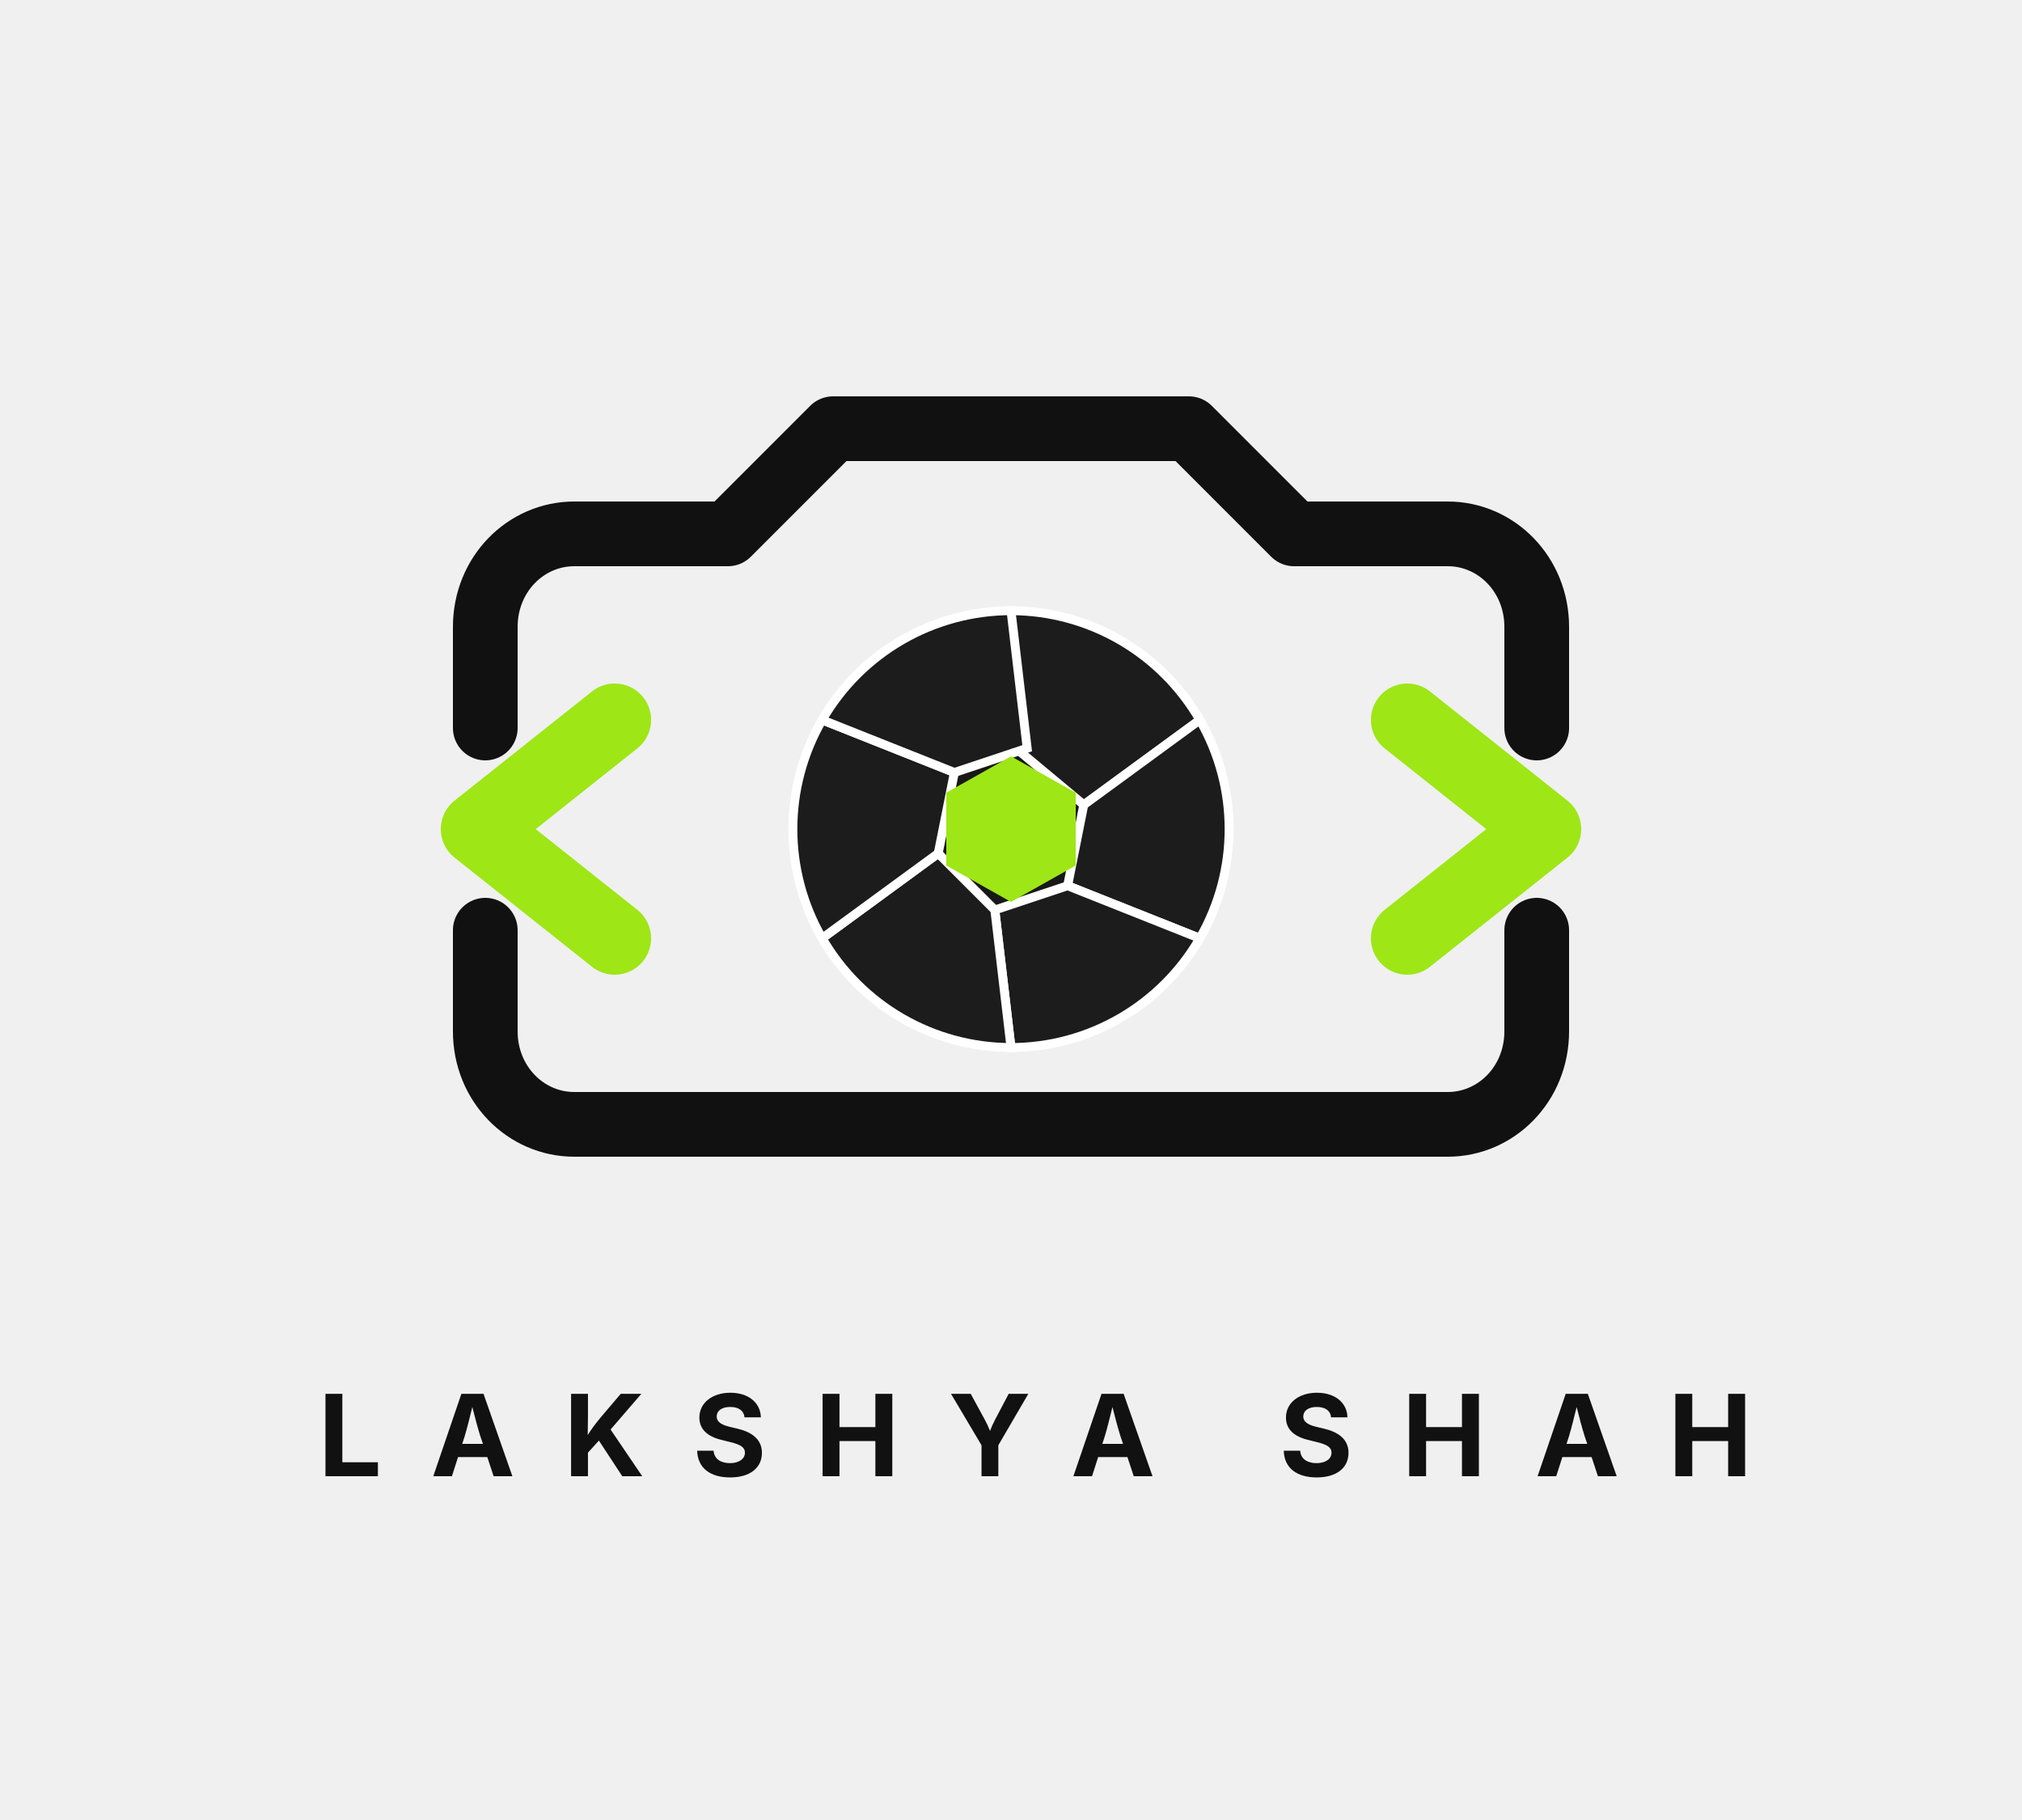
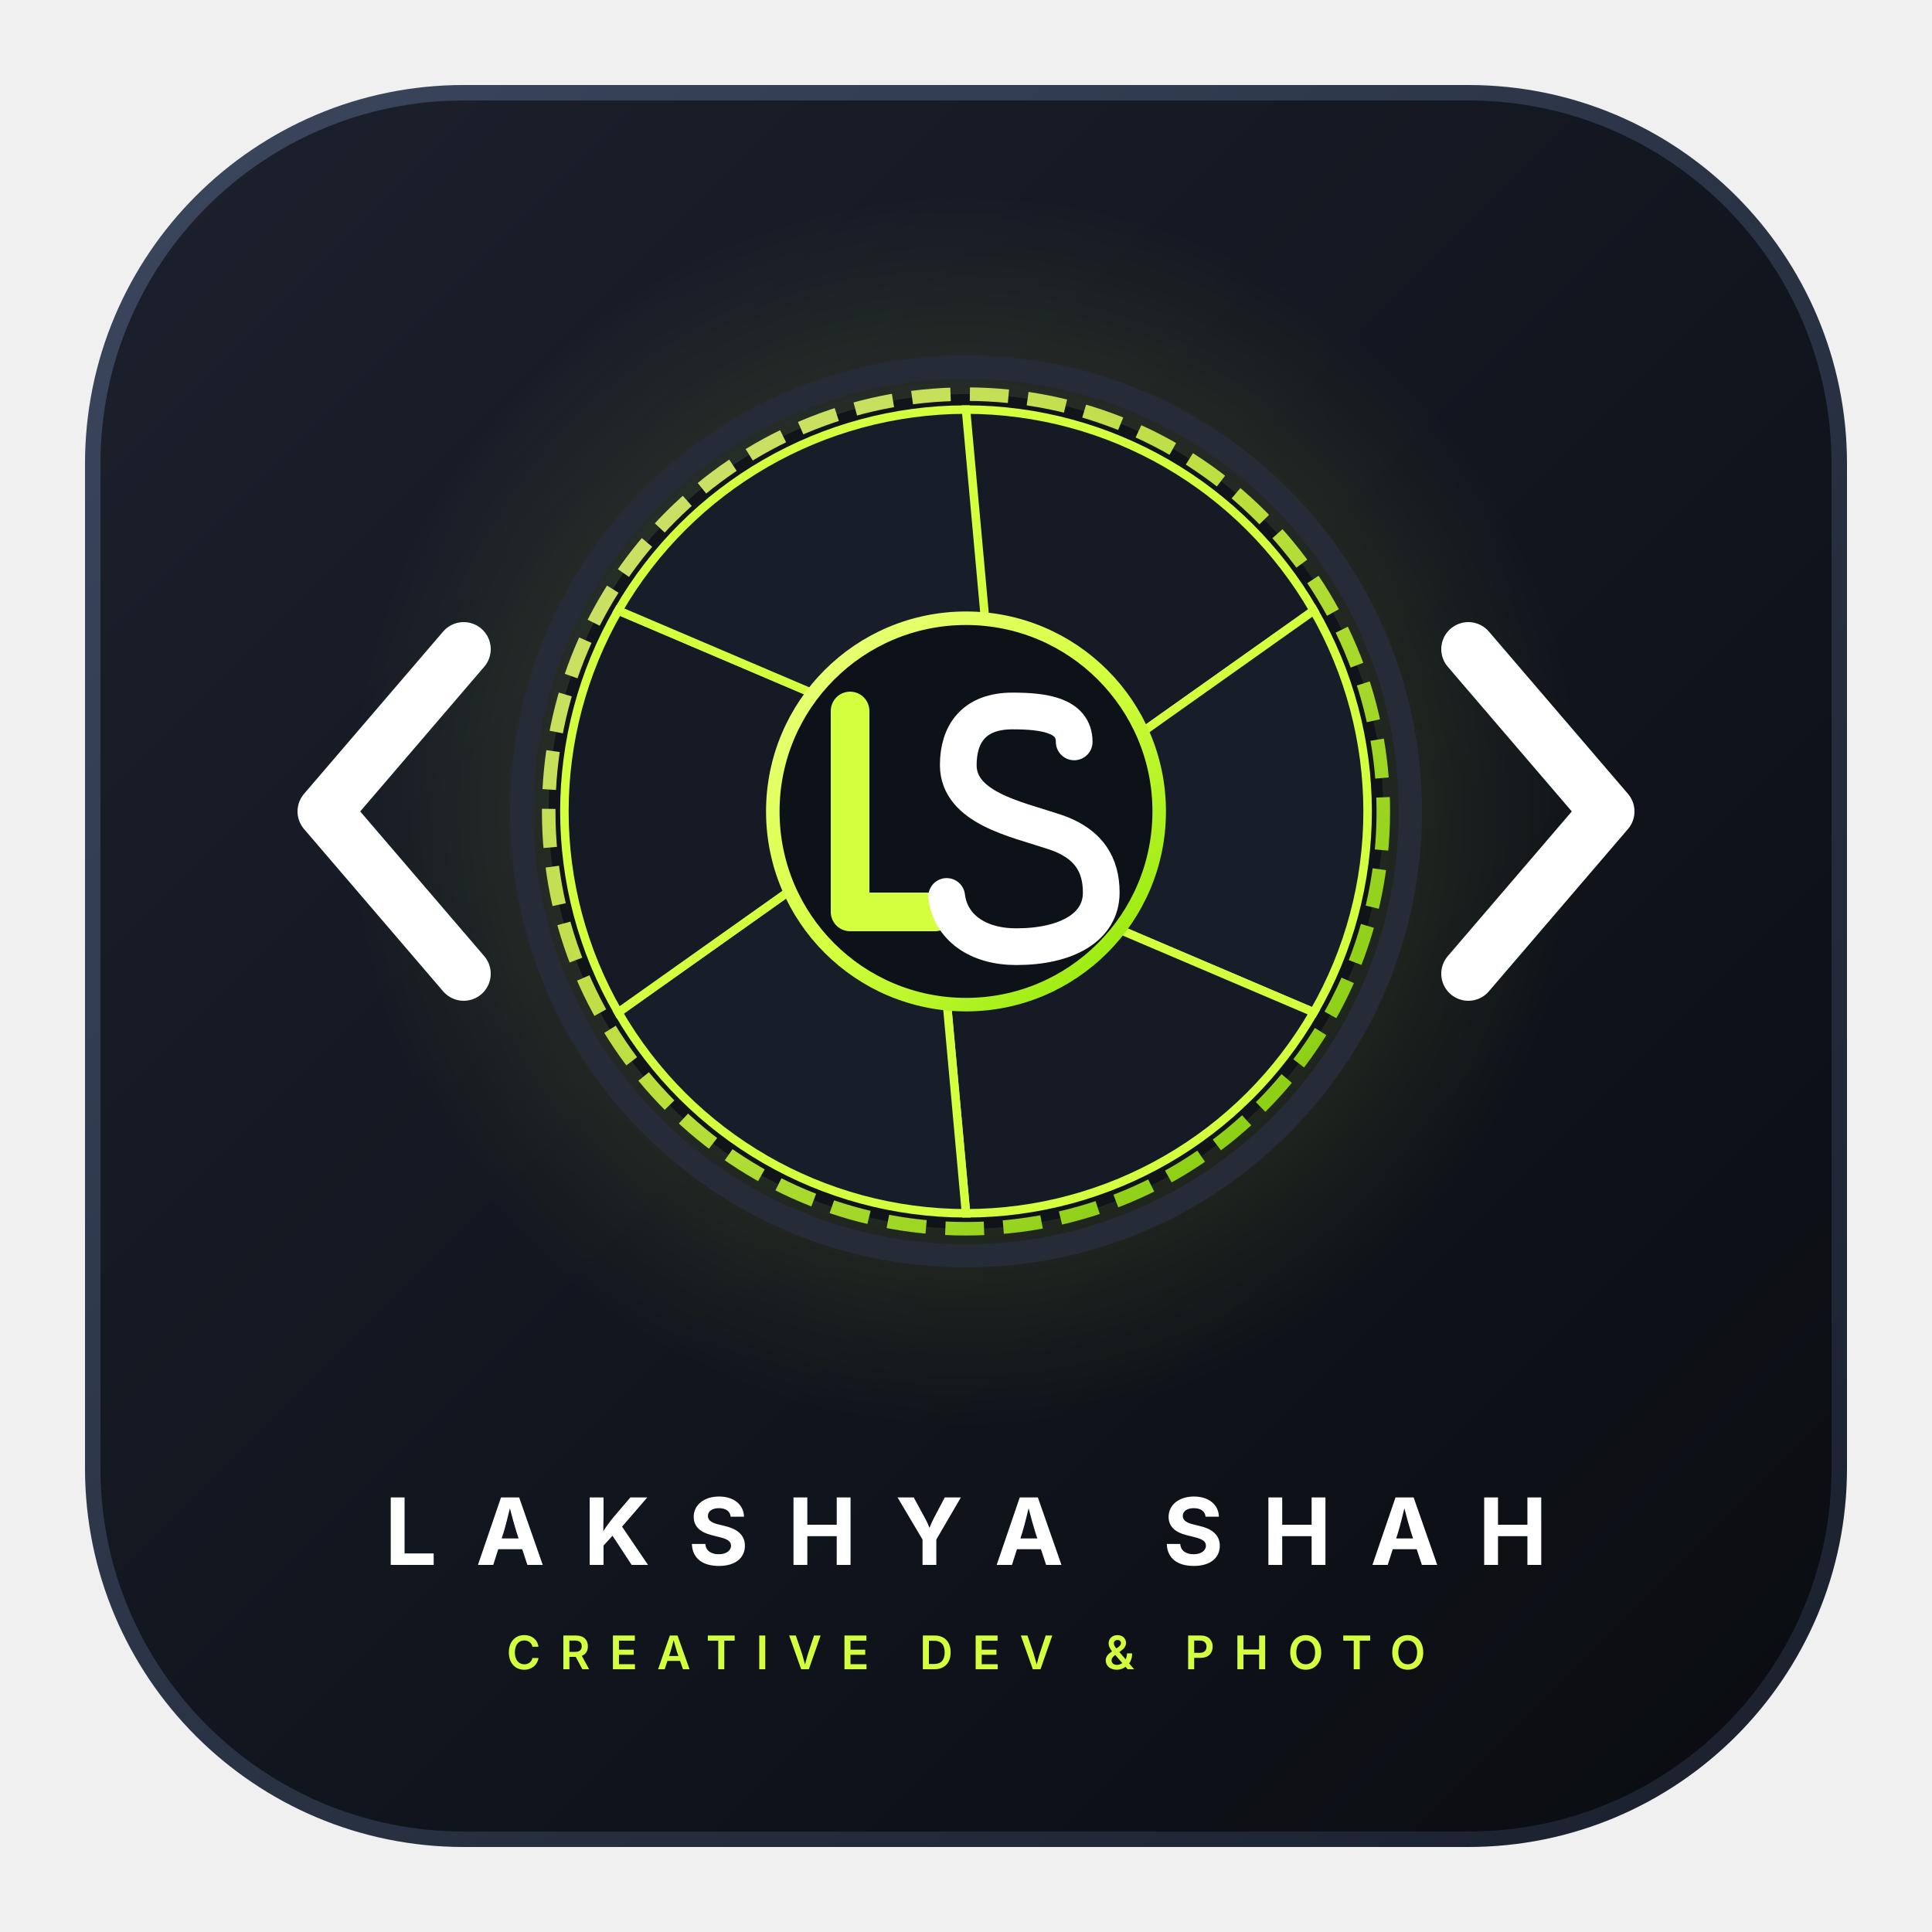
- <svg xmlns="http://www.w3.org/2000/svg" viewBox="0 0 500 450" width="100%" height="100%">
+ <svg xmlns="http://www.w3.org/2000/svg" viewBox="0 0 500 500" width="100%" height="100%">
  <defs>
-     <style>
-       .cam-line { fill: none; stroke: #111111; stroke-width: 16; stroke-linecap: round; stroke-linejoin: round; }
-       .bracket { fill: none; stroke: #9ee616; stroke-width: 18; stroke-linecap: round; stroke-linejoin: round; }
-       .shutter-blade { fill: #1c1c1c; stroke: #ffffff; stroke-width: 2.2; }
-       .shutter-center { fill: #9ee616; }
-       .brand-txt { font-family: 'Space Grotesk', -apple-system, BlinkMacSystemFont, sans-serif; font-size: 28px; font-weight: 700; letter-spacing: 12px; fill: #111111; }
-     </style>
+     <linearGradient id="logoBg" x1="0%" y1="0%" x2="100%" y2="100%">
+       <stop offset="0%" stop-color="#1c212d" />
+       <stop offset="50%" stop-color="#12161f" />
+       <stop offset="100%" stop-color="#0a0c10" />
+     </linearGradient>
+     <linearGradient id="logoBorder" x1="0%" y1="0%" x2="100%" y2="100%">
+       <stop offset="0%" stop-color="#3b475e" />
+       <stop offset="100%" stop-color="#1a202c" />
+     </linearGradient>
+     <linearGradient id="limeAccent" x1="0%" y1="0%" x2="100%" y2="100%">
+       <stop offset="0%" stop-color="#eeff82" />
+       <stop offset="50%" stop-color="#d4ff3f" />
+       <stop offset="100%" stop-color="#8be604" />
+     </linearGradient>
+     <radialGradient id="centerGlow" cx="50%" cy="50%" r="50%">
+       <stop offset="0%" stop-color="#d4ff3f" stop-opacity="0.25" />
+       <stop offset="100%" stop-color="#d4ff3f" stop-opacity="0" />
+     </radialGradient>
  </defs>
-   <path class="cam-line" d="M 120 180 L 120 155 C 120 142 130 132 142 132 L 180 132 L 206 106 L 294 106 L 320 132 L 358 132 C 370 132 380 142 380 155 L 380 180" />
-   <path class="cam-line" d="M 380 230 L 380 255 C 380 268 370 278 358 278 L 142 278 C 130 278 120 268 120 255 L 120 230" />
-   <path class="bracket" d="M 152 178 L 118 205 L 152 232" />
-   <path class="bracket" d="M 348 178 L 382 205 L 348 232" />
-   <circle cx="250" cy="205" r="54" fill="#181818" />
-   <g id="apertureGroup" transform="translate(250, 205)">
-     <path class="shutter-blade" d="M 0,-54 A 54,54 0 0,1 46.7,-27 L 18,-6 L 0,-21 Z" />
-     <path class="shutter-blade" d="M 46.7,-27 A 54,54 0 0,1 46.7,27 L 14,14 L 18,-6 Z" />
-     <path class="shutter-blade" d="M 46.7,27 A 54,54 0 0,1 0,54 L -4,20 L 14,14 Z" />
-     <path class="shutter-blade" d="M 0,54 A 54,54 0 0,1 -46.7,27 L -18,6 L -4,20 Z" />
-     <path class="shutter-blade" d="M -46.7,27 A 54,54 0 0,1 -46.7,-27 L -14,-14 L -18,6 Z" />
-     <path class="shutter-blade" d="M -46.7,-27 A 54,54 0 0,1 0,-54 L 4,-20 L -14,-14 Z" />
-     <polygon class="shutter-center" points="0,-18 16,-9 16,9 0,18 -16,9 -16,-9" />
+   <rect x="24" y="24" width="452" height="452" rx="96" fill="url(#logoBg)" stroke="url(#logoBorder)" stroke-width="4" />
+   <circle cx="250" cy="210" r="160" fill="url(#centerGlow)" />
+   <g transform="translate(250, 210)">
+     <circle cx="0" cy="0" r="115" fill="none" stroke="#252c38" stroke-width="6" />
+     <circle cx="0" cy="0" r="108" fill="#0d1017" stroke="url(#limeAccent)" stroke-width="3.5" stroke-dasharray="10 5" opacity="0.85" />
+     <path d="M 0,-104 A 104,104 0 0,1 90,-52 L 35,-13 L 0,-42 Z" fill="#151a24" stroke="#d4ff3f" stroke-width="2.2" />
+     <path d="M 90,-52 A 104,104 0 0,1 90,52 L 29,26 L 35,-13 Z" fill="#181e29" stroke="#d4ff3f" stroke-width="2.2" />
+     <path d="M 90,52 A 104,104 0 0,1 0,104 L -6,38 L 29,26 Z" fill="#151a24" stroke="#d4ff3f" stroke-width="2.2" />
+     <path d="M 0,104 A 104,104 0 0,1 -90,52 L -35,13 L -6,38 Z" fill="#181e29" stroke="#d4ff3f" stroke-width="2.2" />
+     <path d="M -90,52 A 104,104 0 0,1 -90,-52 L -29,-26 L -35,13 Z" fill="#151a24" stroke="#d4ff3f" stroke-width="2.2" />
+     <path d="M -90,-52 A 104,104 0 0,1 0,-104 L 6,-38 L -29,-26 Z" fill="#181e29" stroke="#d4ff3f" stroke-width="2.2" />
+     <circle cx="0" cy="0" r="50" fill="#0d1118" stroke="url(#limeAccent)" stroke-width="3.5" />
+     <path d="M -30 -26 L -30 26 L -8 26" fill="none" stroke="#d4ff3f" stroke-width="10" stroke-linecap="round" stroke-linejoin="round" />
+     <path d="M 28 -18 C 28 -25 20 -26 12 -26 C 2 -26 -2 -20 -2 -12 C -2 -1 13 2 22 5 C 32 8 35 14 35 21 C 35 30 26 35 13 35 C 3 35 -4 30 -5 22" fill="none" stroke="#ffffff" stroke-width="9.5" stroke-linecap="round" stroke-linejoin="round" />
+     <path d="M -130 -42 L -166 0 L -130 42" fill="none" stroke="#ffffff" stroke-width="14" stroke-linecap="round" stroke-linejoin="round" />
+     <path d="M 130 -42 L 166 0 L 130 42" fill="none" stroke="#ffffff" stroke-width="14" stroke-linecap="round" stroke-linejoin="round" />
  </g>
-   <text class="brand-txt" x="256" y="365" text-anchor="middle">LAKSHYA SHAH</text>
+   <text x="250" y="405" font-family="'Space Grotesk', -apple-system, sans-serif" font-size="24" font-weight="700" letter-spacing="10" fill="#ffffff" text-anchor="middle">LAKSHYA SHAH</text>
+   <text x="250" y="432" font-family="'Inter', -apple-system, sans-serif" font-size="12" font-weight="600" letter-spacing="5" fill="#d4ff3f" text-anchor="middle">CREATIVE DEV &amp; PHOTO</text>
</svg>
